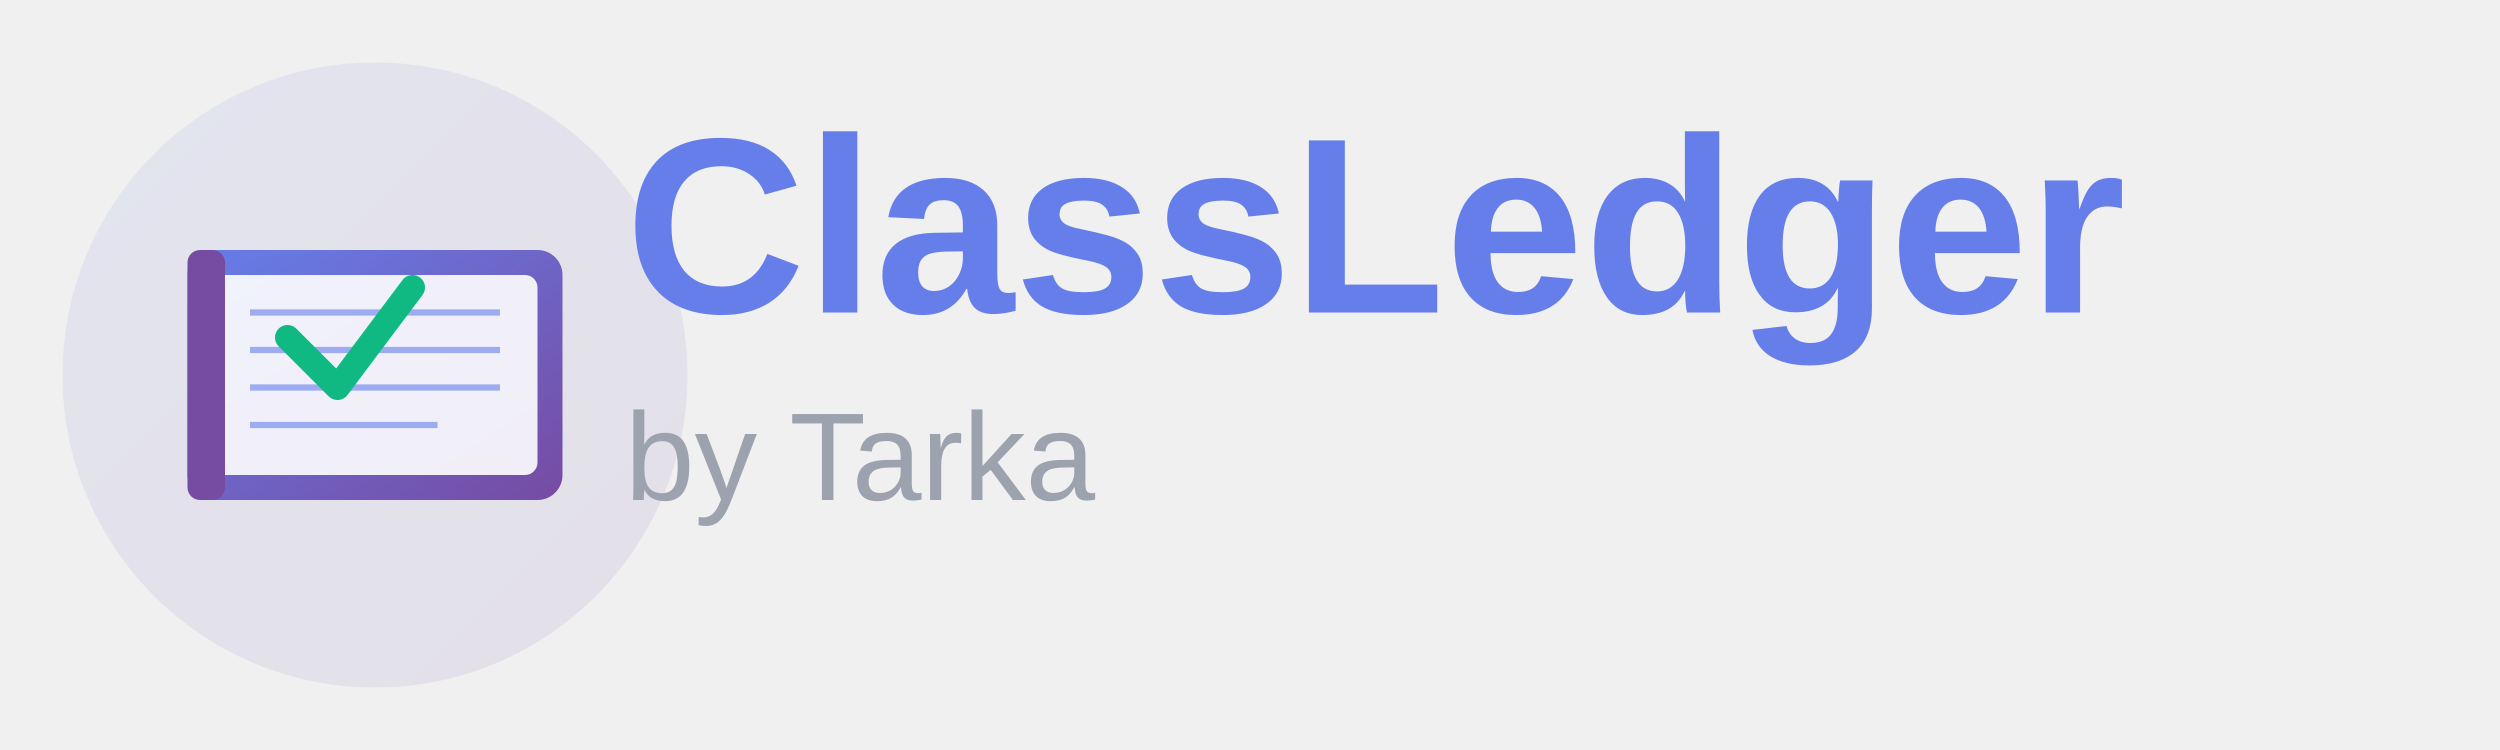
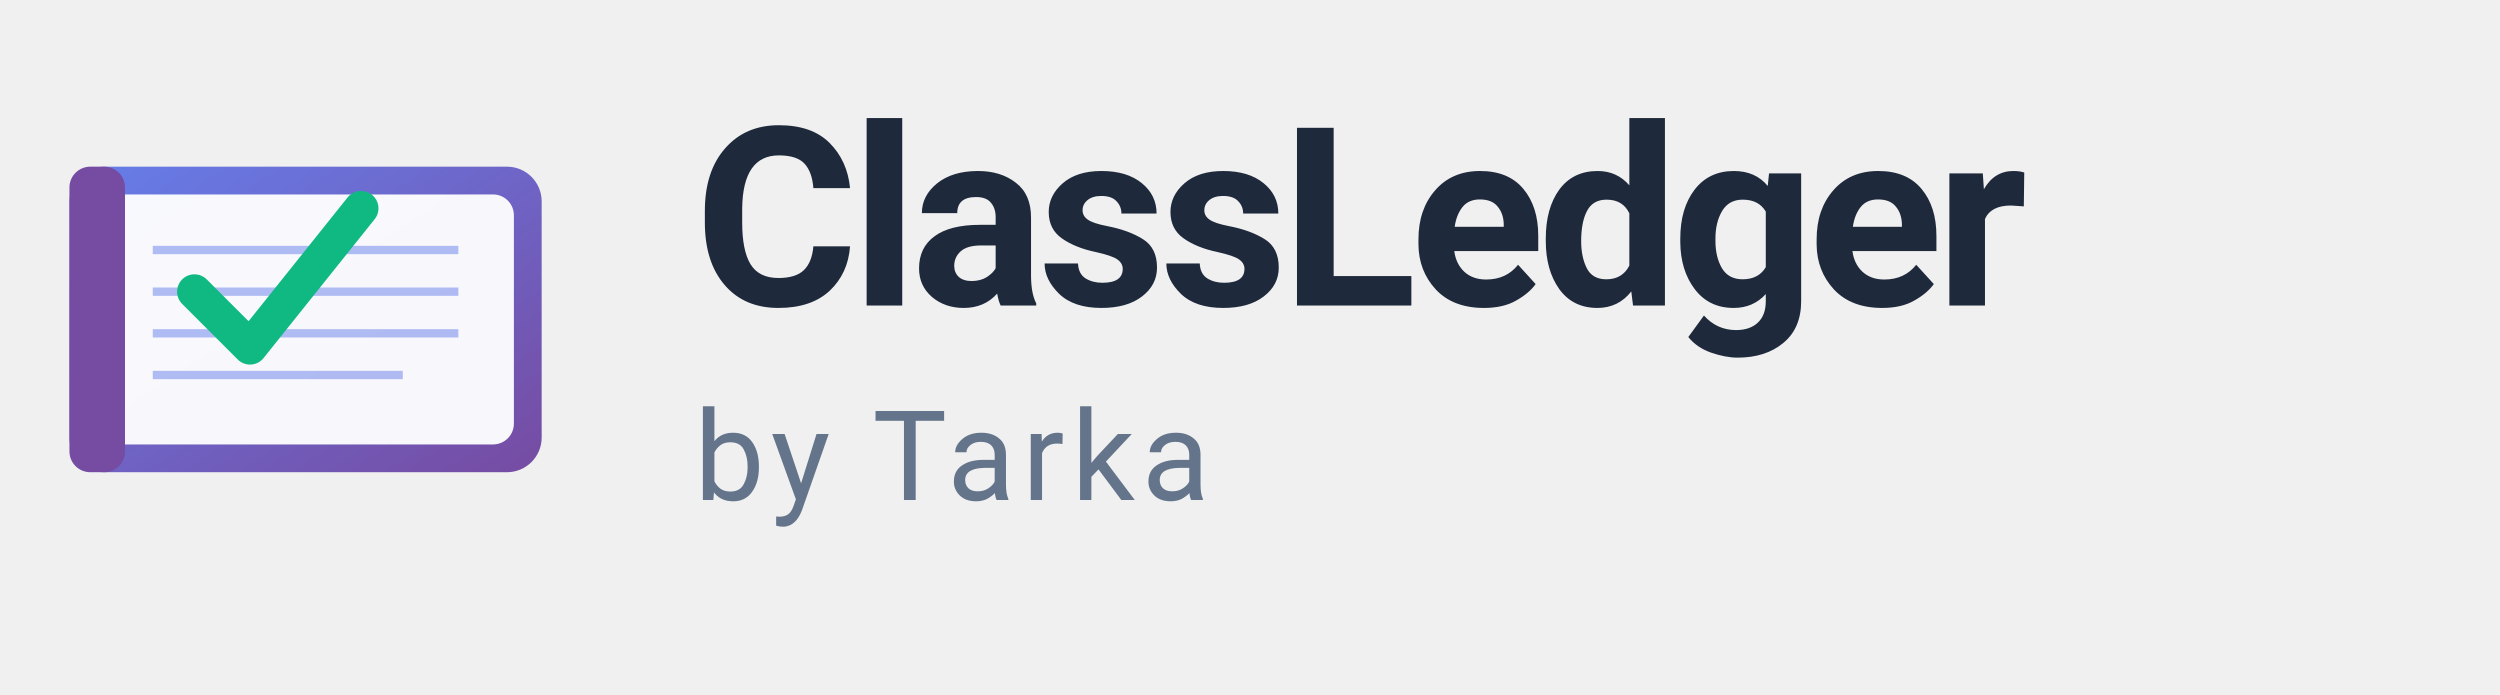
- <svg xmlns="http://www.w3.org/2000/svg" width="200" height="60" viewBox="0 0 200 60">
-   <circle cx="30" cy="30" r="25" fill="url(#gradient1)" opacity="0.1" />
-   <g transform="translate(15, 15)">
-     <rect x="0" y="5" width="30" height="20" rx="2" fill="url(#gradient1)" />
-     <rect x="2" y="7" width="26" height="16" rx="1" fill="white" opacity="0.9" />
-     <line x1="5" y1="10" x2="25" y2="10" stroke="#667eea" stroke-width="0.5" opacity="0.6" />
-     <line x1="5" y1="13" x2="25" y2="13" stroke="#667eea" stroke-width="0.5" opacity="0.6" />
-     <line x1="5" y1="16" x2="25" y2="16" stroke="#667eea" stroke-width="0.5" opacity="0.6" />
-     <line x1="5" y1="19" x2="20" y2="19" stroke="#667eea" stroke-width="0.5" opacity="0.6" />
-     <path d="M 8 12 L 12 16 L 18 8" stroke="#10b981" stroke-width="2" fill="none" stroke-linecap="round" stroke-linejoin="round" />
-     <rect x="0" y="5" width="3" height="20" rx="1" fill="#764ba2" />
+ <svg xmlns="http://www.w3.org/2000/svg" width="180" height="50" viewBox="0 0 180 50">
+   <g transform="translate(5, 8)">
+     <rect x="0" y="4" width="34" height="22" rx="2.5" fill="url(#gradient1)" />
+     <rect x="2" y="6" width="30" height="18" rx="1.5" fill="white" opacity="0.95" />
+     <line x1="6" y1="10" x2="28" y2="10" stroke="#667eea" stroke-width="0.6" opacity="0.5" />
+     <line x1="6" y1="13" x2="28" y2="13" stroke="#667eea" stroke-width="0.6" opacity="0.5" />
+     <line x1="6" y1="16" x2="28" y2="16" stroke="#667eea" stroke-width="0.6" opacity="0.5" />
+     <line x1="6" y1="19" x2="24" y2="19" stroke="#667eea" stroke-width="0.6" opacity="0.5" />
+     <path d="M 9 13 L 13 17 L 21 7" stroke="#10b981" stroke-width="2.5" fill="none" stroke-linecap="round" stroke-linejoin="round" />
+     <rect x="0" y="4" width="4" height="22" rx="1.5" fill="#764ba2" />
  </g>
-   <text x="50" y="25" font-family="Arial, sans-serif" font-size="20" font-weight="700" fill="#667eea">
+   <text x="50" y="22" font-family="-apple-system, BlinkMacSystemFont, 'Segoe UI', Roboto, sans-serif" font-size="18" font-weight="600" fill="#1e293b" letter-spacing="-0.5">
    ClassLedger
  </text>
-   <text x="50" y="40" font-family="Arial, sans-serif" font-size="10" fill="#9ca3af">
+   <text x="50" y="36" font-family="-apple-system, BlinkMacSystemFont, 'Segoe UI', Roboto, sans-serif" font-size="9" fill="#64748b" letter-spacing="0.5">
    by Tarka
  </text>
  <defs>
    <linearGradient id="gradient1" x1="0%" y1="0%" x2="100%" y2="100%">
      <stop offset="0%" style="stop-color:#667eea;stop-opacity:1" />
      <stop offset="100%" style="stop-color:#764ba2;stop-opacity:1" />
    </linearGradient>
  </defs>
</svg>
